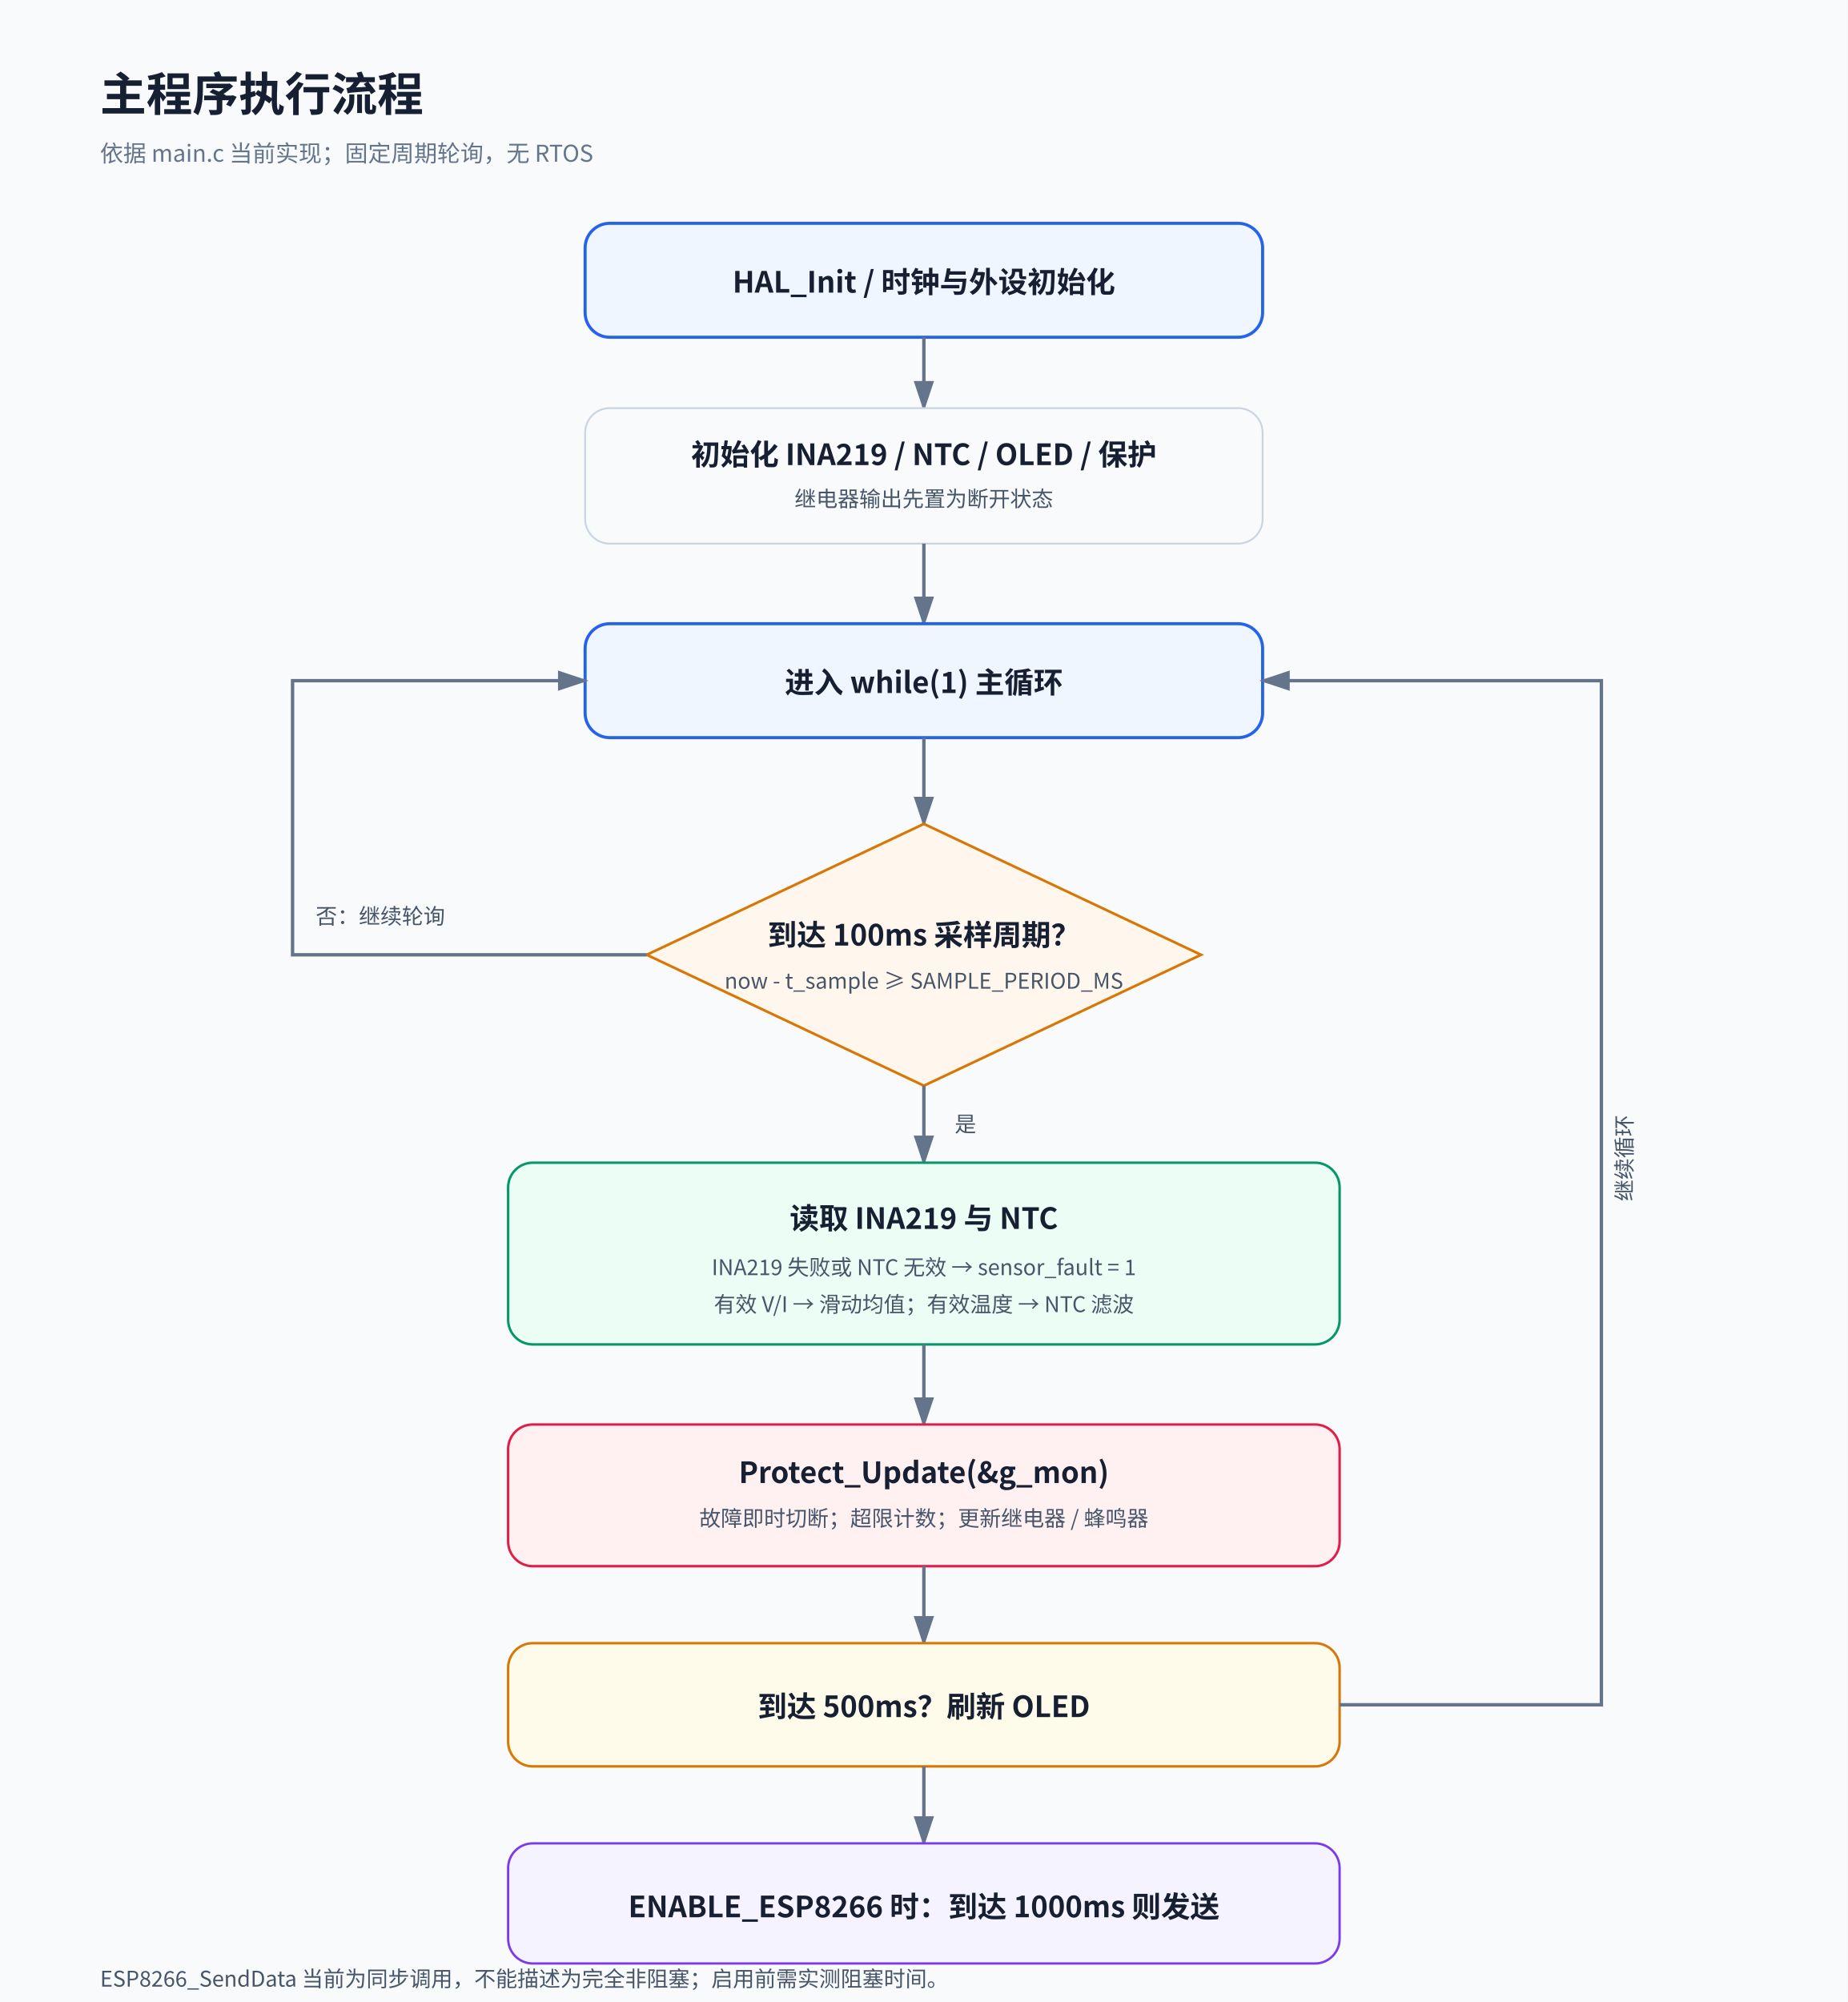
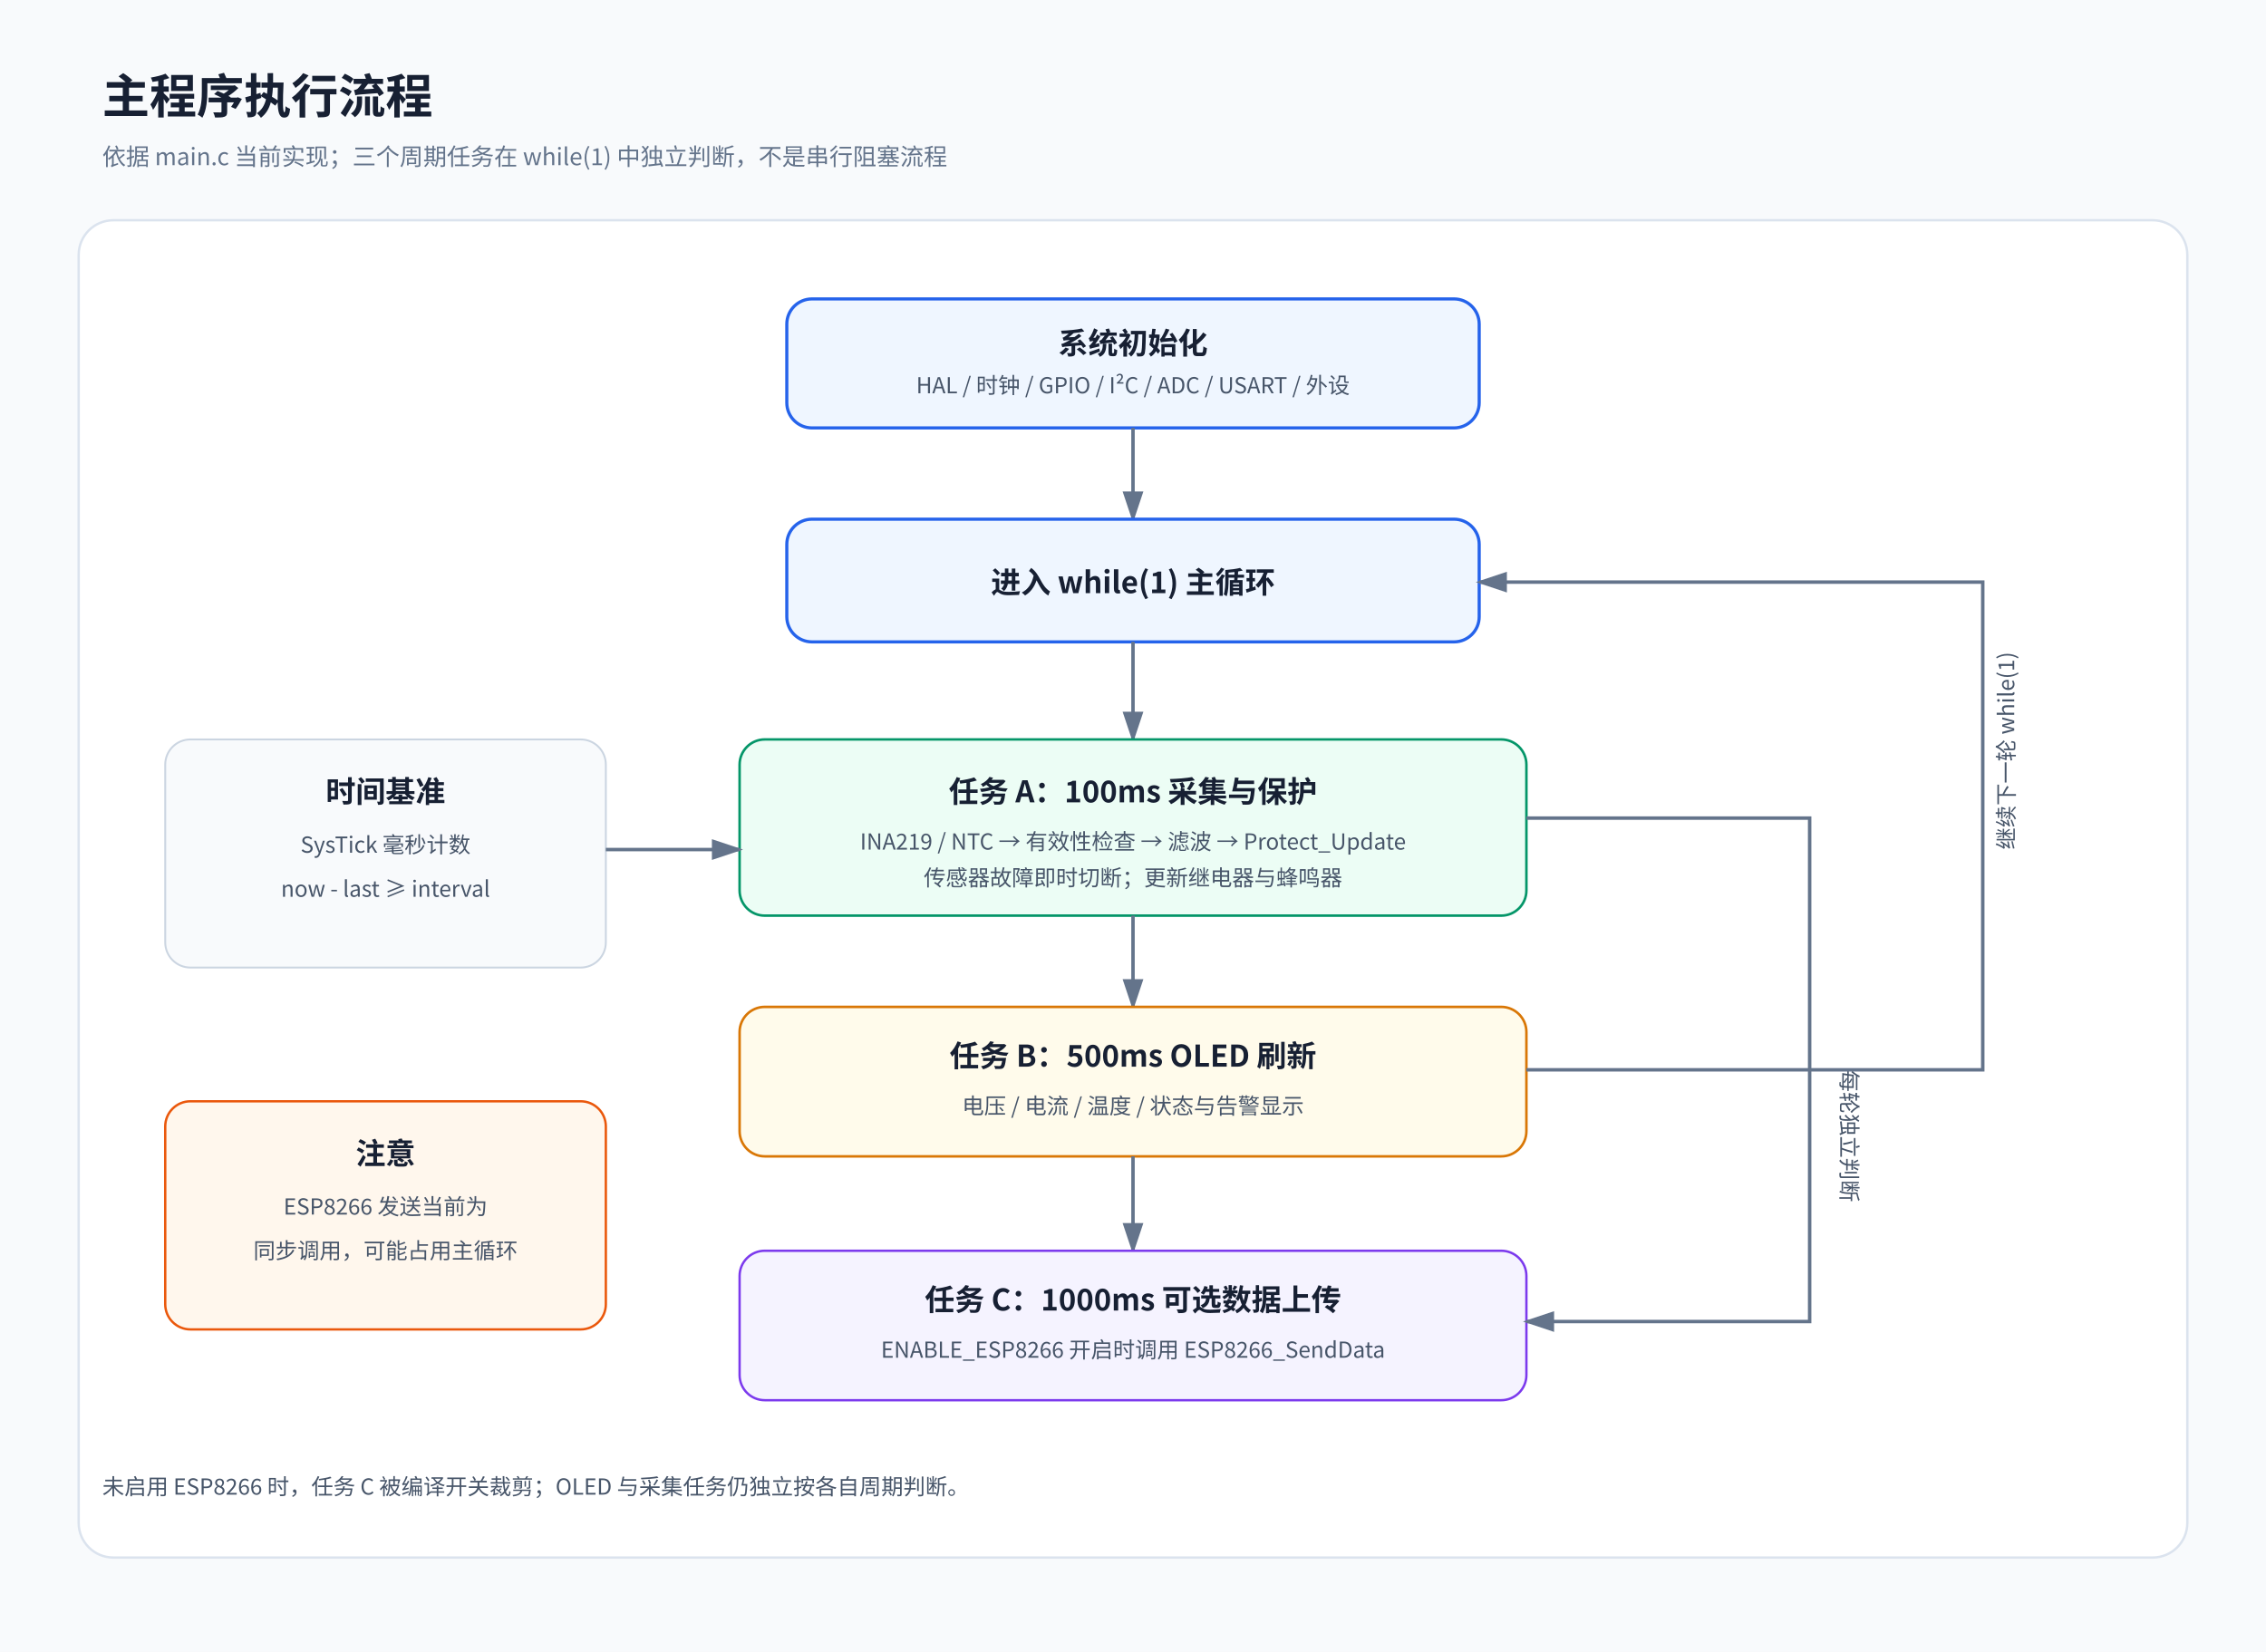
- <svg xmlns="http://www.w3.org/2000/svg" width="1200" height="1300" viewBox="0 0 1200 1300">
+ <svg xmlns="http://www.w3.org/2000/svg" width="1440" height="1050" viewBox="0 0 1440 1050">
  <defs>
    <marker id="arr" markerWidth="10" markerHeight="10" refX="8" refY="3" orient="auto">
      <path d="M0,0 L0,6 L9,3 z" fill="#64748b" />
    </marker>
  </defs>
-   <style>text{font-family:"Microsoft YaHei","Noto Sans CJK SC",Arial,sans-serif;fill:#172033}.title{font-size:30px;font-weight:700}.sub{font-size:15px;fill:#64748b}.h{font-size:19px;font-weight:700}.s{font-size:14px;fill:#475569}.line{stroke:#64748b;stroke-width:2.2;fill:none;marker-end:url(#arr)}.dash{stroke:#8b5cf6;stroke-width:2;stroke-dasharray:7 6;fill:none;marker-end:url(#arr)}.panel{fill:#fff;stroke:#dbe3ee;stroke-width:1.5}.sensor{fill:#ecfdf5;stroke:#059669;stroke-width:1.6}.mcu{fill:#eff6ff;stroke:#2563eb;stroke-width:2}.act{fill:#fff1f2;stroke:#e11d48;stroke-width:1.6}.ui{fill:#fffbeb;stroke:#d97706;stroke-width:1.6}.opt{fill:#f5f3ff;stroke:#7c3aed;stroke-width:1.5}.chip{fill:#f8fafc;stroke:#cbd5e1;stroke-width:1.2}</style>
-   <rect width="1200" height="1300" fill="#f8fafc" />
+   <style>text{font-family:"Microsoft YaHei","Noto Sans CJK SC",Arial,sans-serif;fill:#172033}.title{font-size:30px;font-weight:700}.sub{font-size:15px;fill:#64748b}.h{font-size:19px;font-weight:700}.s{font-size:14px;fill:#475569}.line{stroke:#64748b;stroke-width:2.2;fill:none;marker-end:url(#arr)}.panel{fill:#fff;stroke:#dbe3ee;stroke-width:1.5}.sensor{fill:#ecfdf5;stroke:#059669;stroke-width:1.6}.mcu{fill:#eff6ff;stroke:#2563eb;stroke-width:2}.act{fill:#fff1f2;stroke:#e11d48;stroke-width:1.6}.ui{fill:#fffbeb;stroke:#d97706;stroke-width:1.6}.opt{fill:#f5f3ff;stroke:#7c3aed;stroke-width:1.5}.chip{fill:#f8fafc;stroke:#cbd5e1;stroke-width:1.2}</style>
+   <rect width="1440" height="1050" fill="#f8fafc" />
  <text x="65" y="72" class="title">主程序执行流程</text>
-   <text x="65" y="105" class="sub">依据 main.c 当前实现；固定周期轮询，无 RTOS</text>
-   <rect x="380" y="145" width="440" height="74" rx="16" class="mcu" />
-   <text x="600" y="190" text-anchor="middle" class="h">HAL_Init / 时钟与外设初始化</text>
-   <path d="M600 219 V265" class="line" />
-   <rect x="380" y="265" width="440" height="88" rx="16" class="chip" />
-   <text x="600" y="302" text-anchor="middle" class="h">初始化 INA219 / NTC / OLED / 保护</text>
-   <text x="600" y="329" text-anchor="middle" class="s">继电器输出先置为断开状态</text>
-   <path d="M600 353 V405" class="line" />
-   <rect x="380" y="405" width="440" height="74" rx="16" class="mcu" />
-   <text x="600" y="450" text-anchor="middle" class="h">进入 while(1) 主循环</text>
-   <path d="M600 479 V535" class="line" />
-   <polygon points="600,535 780,620 600,705 420,620" fill="#fff7ed" stroke="#d97706" stroke-width="1.7" />
-   <text x="600" y="614" text-anchor="middle" class="h">到达 100ms 采样周期？</text>
-   <text x="600" y="642" text-anchor="middle" class="s">now - t_sample ≥ SAMPLE_PERIOD_MS</text>
-   <path d="M600 705 V755" class="line" />
-   <text x="620" y="735" class="s">是</text>
-   <rect x="330" y="755" width="540" height="118" rx="16" class="sensor" />
-   <text x="600" y="798" text-anchor="middle" class="h">读取 INA219 与 NTC</text>
-   <text x="600" y="828" text-anchor="middle" class="s">INA219 失败或 NTC 无效 → sensor_fault = 1</text>
-   <text x="600" y="852" text-anchor="middle" class="s">有效 V/I → 滑动均值；有效温度 → NTC 滤波</text>
-   <path d="M600 873 V925" class="line" />
-   <rect x="330" y="925" width="540" height="92" rx="16" class="act" />
-   <text x="600" y="963" text-anchor="middle" class="h">Protect_Update(&amp;g_mon)</text>
-   <text x="600" y="991" text-anchor="middle" class="s">故障即时切断；超限计数；更新继电器 / 蜂鸣器</text>
-   <path d="M600 1017 V1067" class="line" />
-   <rect x="330" y="1067" width="540" height="80" rx="16" class="ui" />
-   <text x="600" y="1115" text-anchor="middle" class="h">到达 500ms？刷新 OLED</text>
-   <path d="M600 1147 V1197" class="line" />
-   <rect x="330" y="1197" width="540" height="78" rx="16" class="opt" />
-   <text x="600" y="1245" text-anchor="middle" class="h">ENABLE_ESP8266 时：到达 1000ms 则发送</text>
-   <path d="M870 1107 H1040 V442 H820" class="line" />
-   <text x="1060" y="780" class="s" transform="rotate(-90 1060 780)">继续循环</text>
-   <path d="M420 620 H190 V442 H380" class="line" />
-   <text x="205" y="600" class="s">否：继续轮询</text>
-   <text x="65" y="1290" class="s">ESP8266_SendData 当前为同步调用，不能描述为完全非阻塞；启用前需实测阻塞时间。</text>
+   <text x="65" y="105" class="sub">依据 main.c 当前实现；三个周期任务在 while(1) 中独立判断，不是串行阻塞流程</text>
+   <rect x="50" y="140" width="1340" height="850" rx="22" class="panel" />
+   <rect x="500" y="190" width="440" height="82" rx="16" class="mcu" />
+   <text x="720" y="225" text-anchor="middle" class="h">系统初始化</text>
+   <text x="720" y="250" text-anchor="middle" class="s">HAL / 时钟 / GPIO / I²C / ADC / USART / 外设</text>
+   <path d="M720 272 V330" class="line" />
+   <rect x="500" y="330" width="440" height="78" rx="16" class="mcu" />
+   <text x="720" y="377" text-anchor="middle" class="h">进入 while(1) 主循环</text>
+   <path d="M720 408 V470" class="line" />
+   <rect x="470" y="470" width="500" height="112" rx="16" class="sensor" />
+   <text x="720" y="510" text-anchor="middle" class="h">任务 A：100ms 采集与保护</text>
+   <text x="720" y="540" text-anchor="middle" class="s">INA219 / NTC → 有效性检查 → 滤波 → Protect_Update</text>
+   <text x="720" y="563" text-anchor="middle" class="s">传感器故障即时切断；更新继电器与蜂鸣器</text>
+   <path d="M720 582 V640" class="line" />
+   <rect x="470" y="640" width="500" height="95" rx="16" class="ui" />
+   <text x="720" y="678" text-anchor="middle" class="h">任务 B：500ms OLED 刷新</text>
+   <text x="720" y="708" text-anchor="middle" class="s">电压 / 电流 / 温度 / 状态与告警显示</text>
+   <path d="M720 735 V795" class="line" />
+   <rect x="470" y="795" width="500" height="95" rx="16" class="opt" />
+   <text x="720" y="833" text-anchor="middle" class="h">任务 C：1000ms 可选数据上传</text>
+   <text x="720" y="863" text-anchor="middle" class="s">ENABLE_ESP8266 开启时调用 ESP8266_SendData</text>
+   <path d="M970 520 H1150 V840 H970" class="line" />
+   <text x="1170" y="680" class="s" transform="rotate(90 1170 680)">每轮独立判断</text>
+   <path d="M970 680 H1260 V370 H940" class="line" />
+   <text x="1280" y="540" class="s" transform="rotate(-90 1280 540)">继续下一轮 while(1)</text>
+   <rect x="105" y="470" width="280" height="145" rx="16" class="chip" />
+   <text x="245" y="510" text-anchor="middle" class="h">时间基准</text>
+   <text x="245" y="542" text-anchor="middle" class="s">SysTick 毫秒计数</text>
+   <text x="245" y="570" text-anchor="middle" class="s">now - last ≥ interval</text>
+   <path d="M385 540 H470" class="line" />
+   <rect x="105" y="700" width="280" height="145" rx="16" fill="#fff7ed" stroke="#ea580c" stroke-width="1.5" />
+   <text x="245" y="740" text-anchor="middle" class="h">注意</text>
+   <text x="245" y="772" text-anchor="middle" class="s">ESP8266 发送当前为</text>
+   <text x="245" y="800" text-anchor="middle" class="s">同步调用，可能占用主循环</text>
+   <text x="65" y="950" class="s">未启用 ESP8266 时，任务 C 被编译开关裁剪；OLED 与采集任务仍独立按各自周期判断。</text>
</svg>
